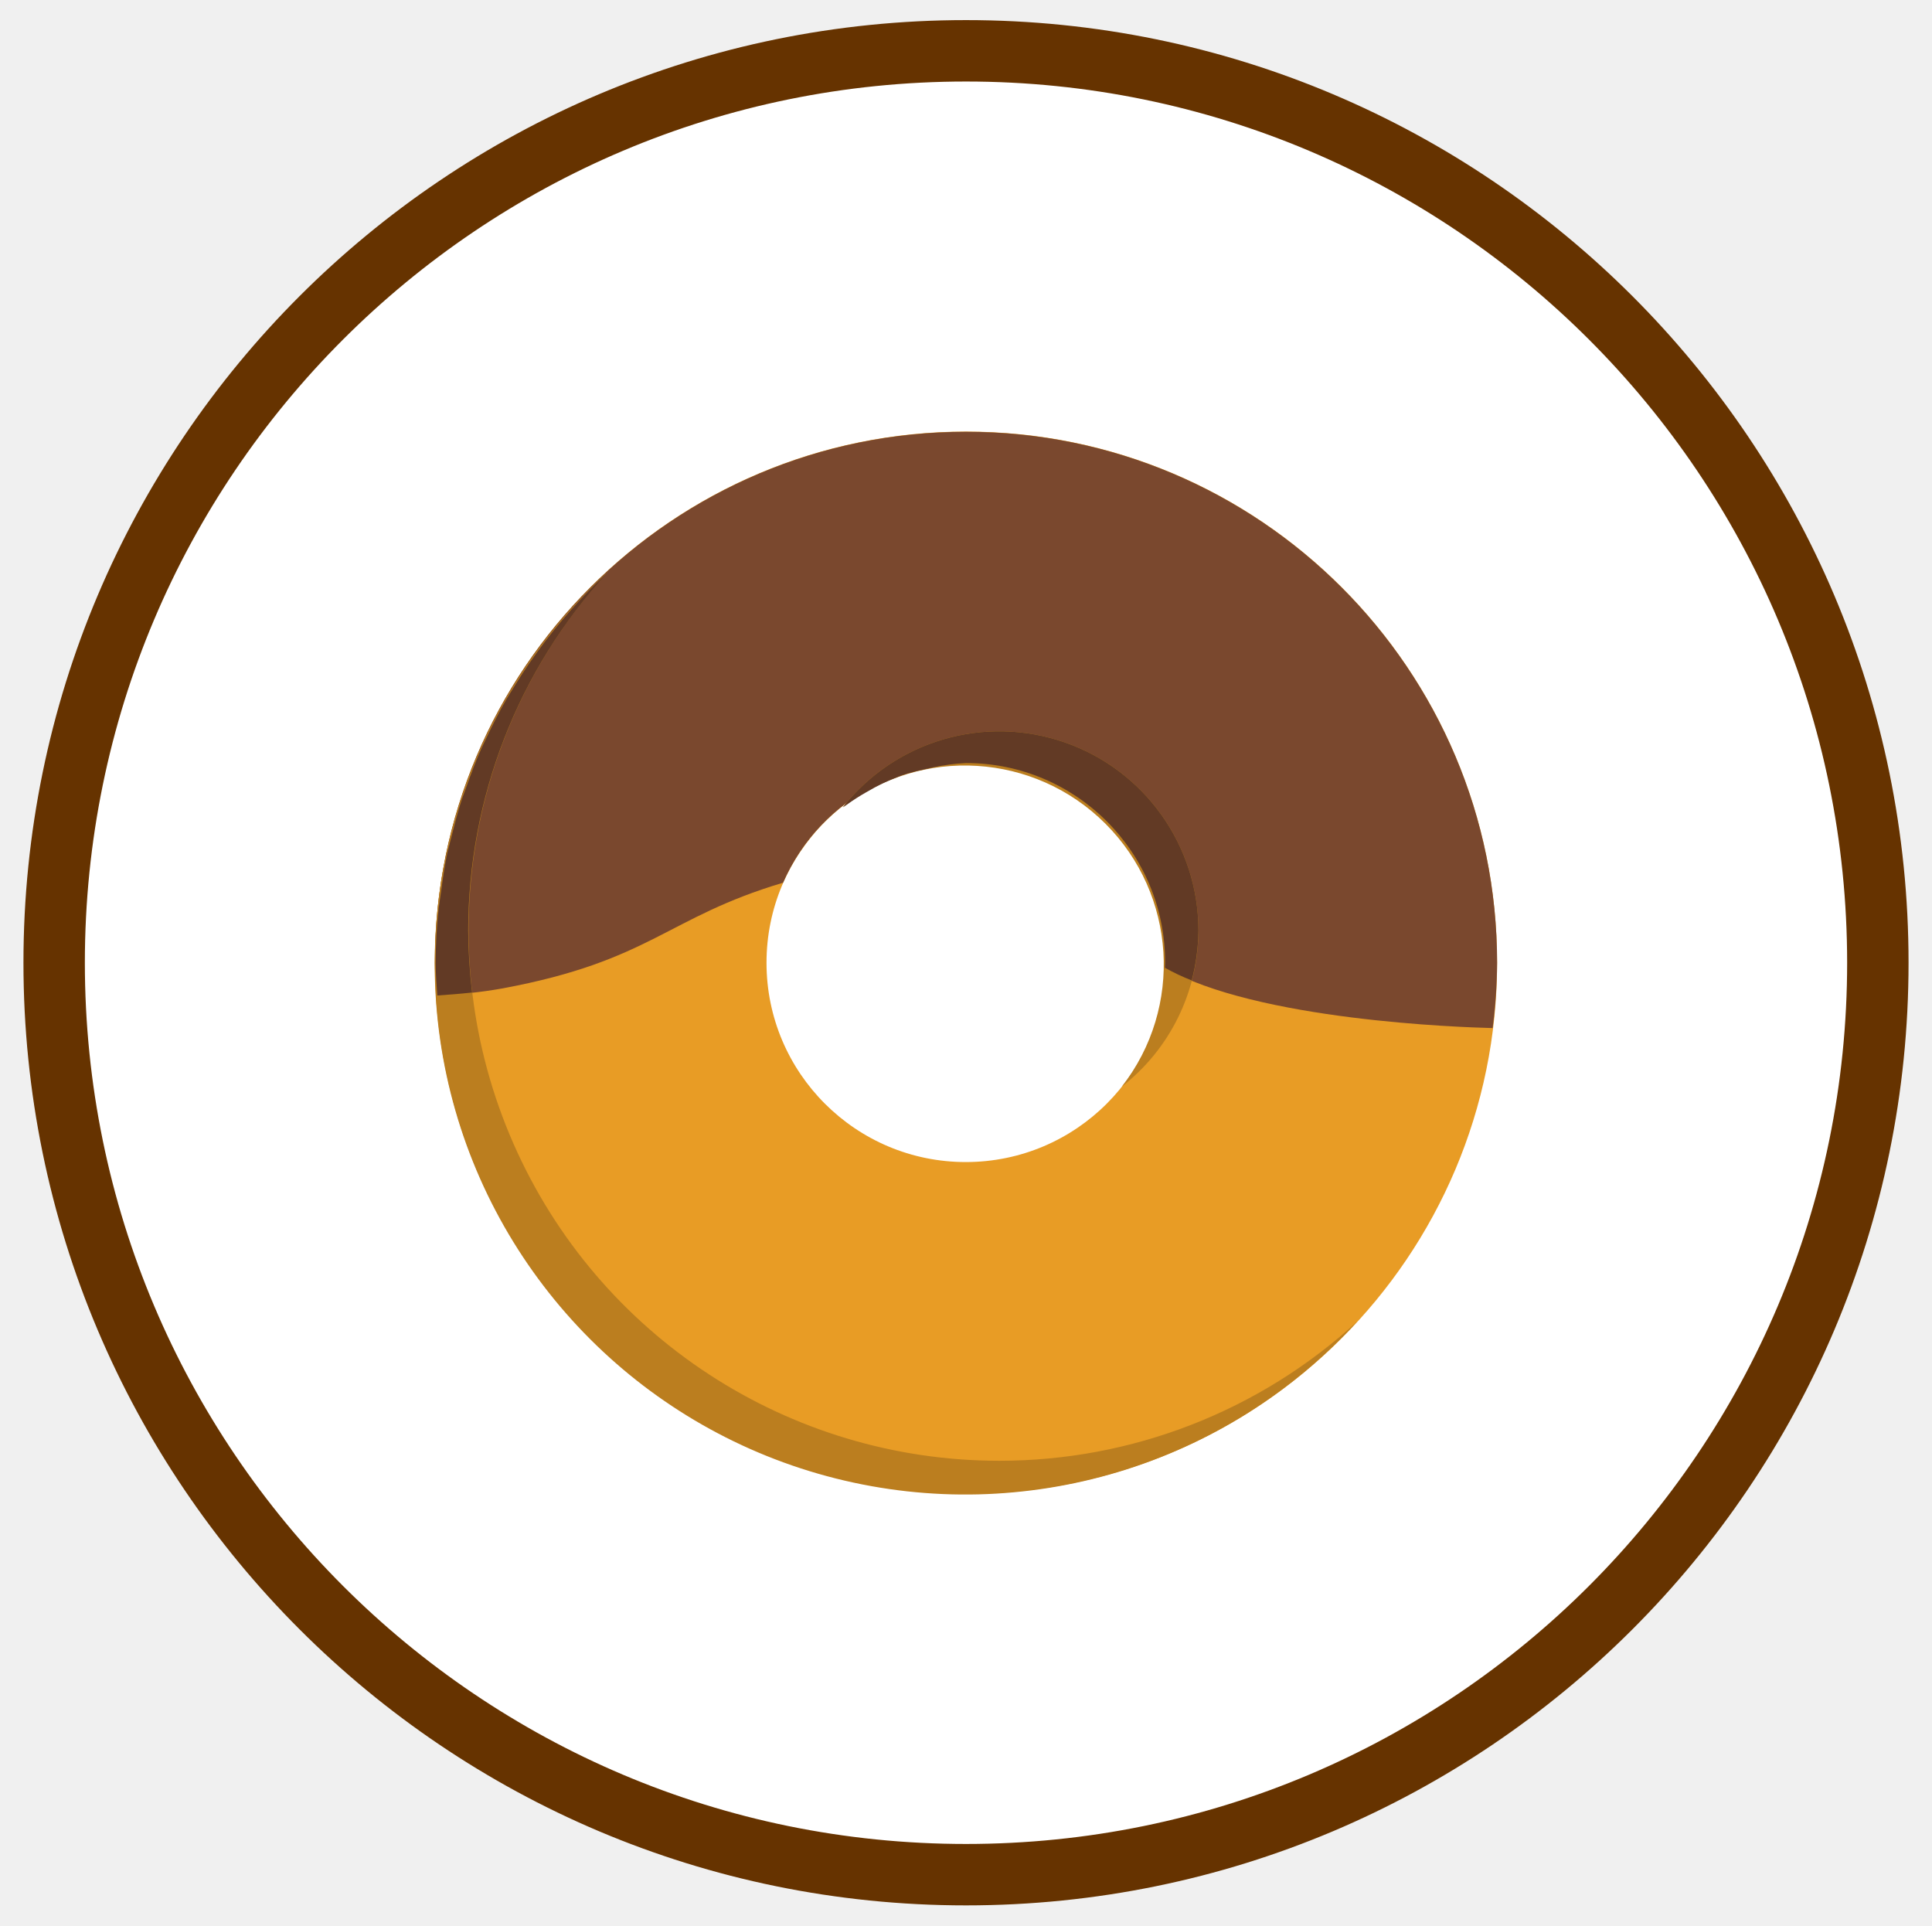
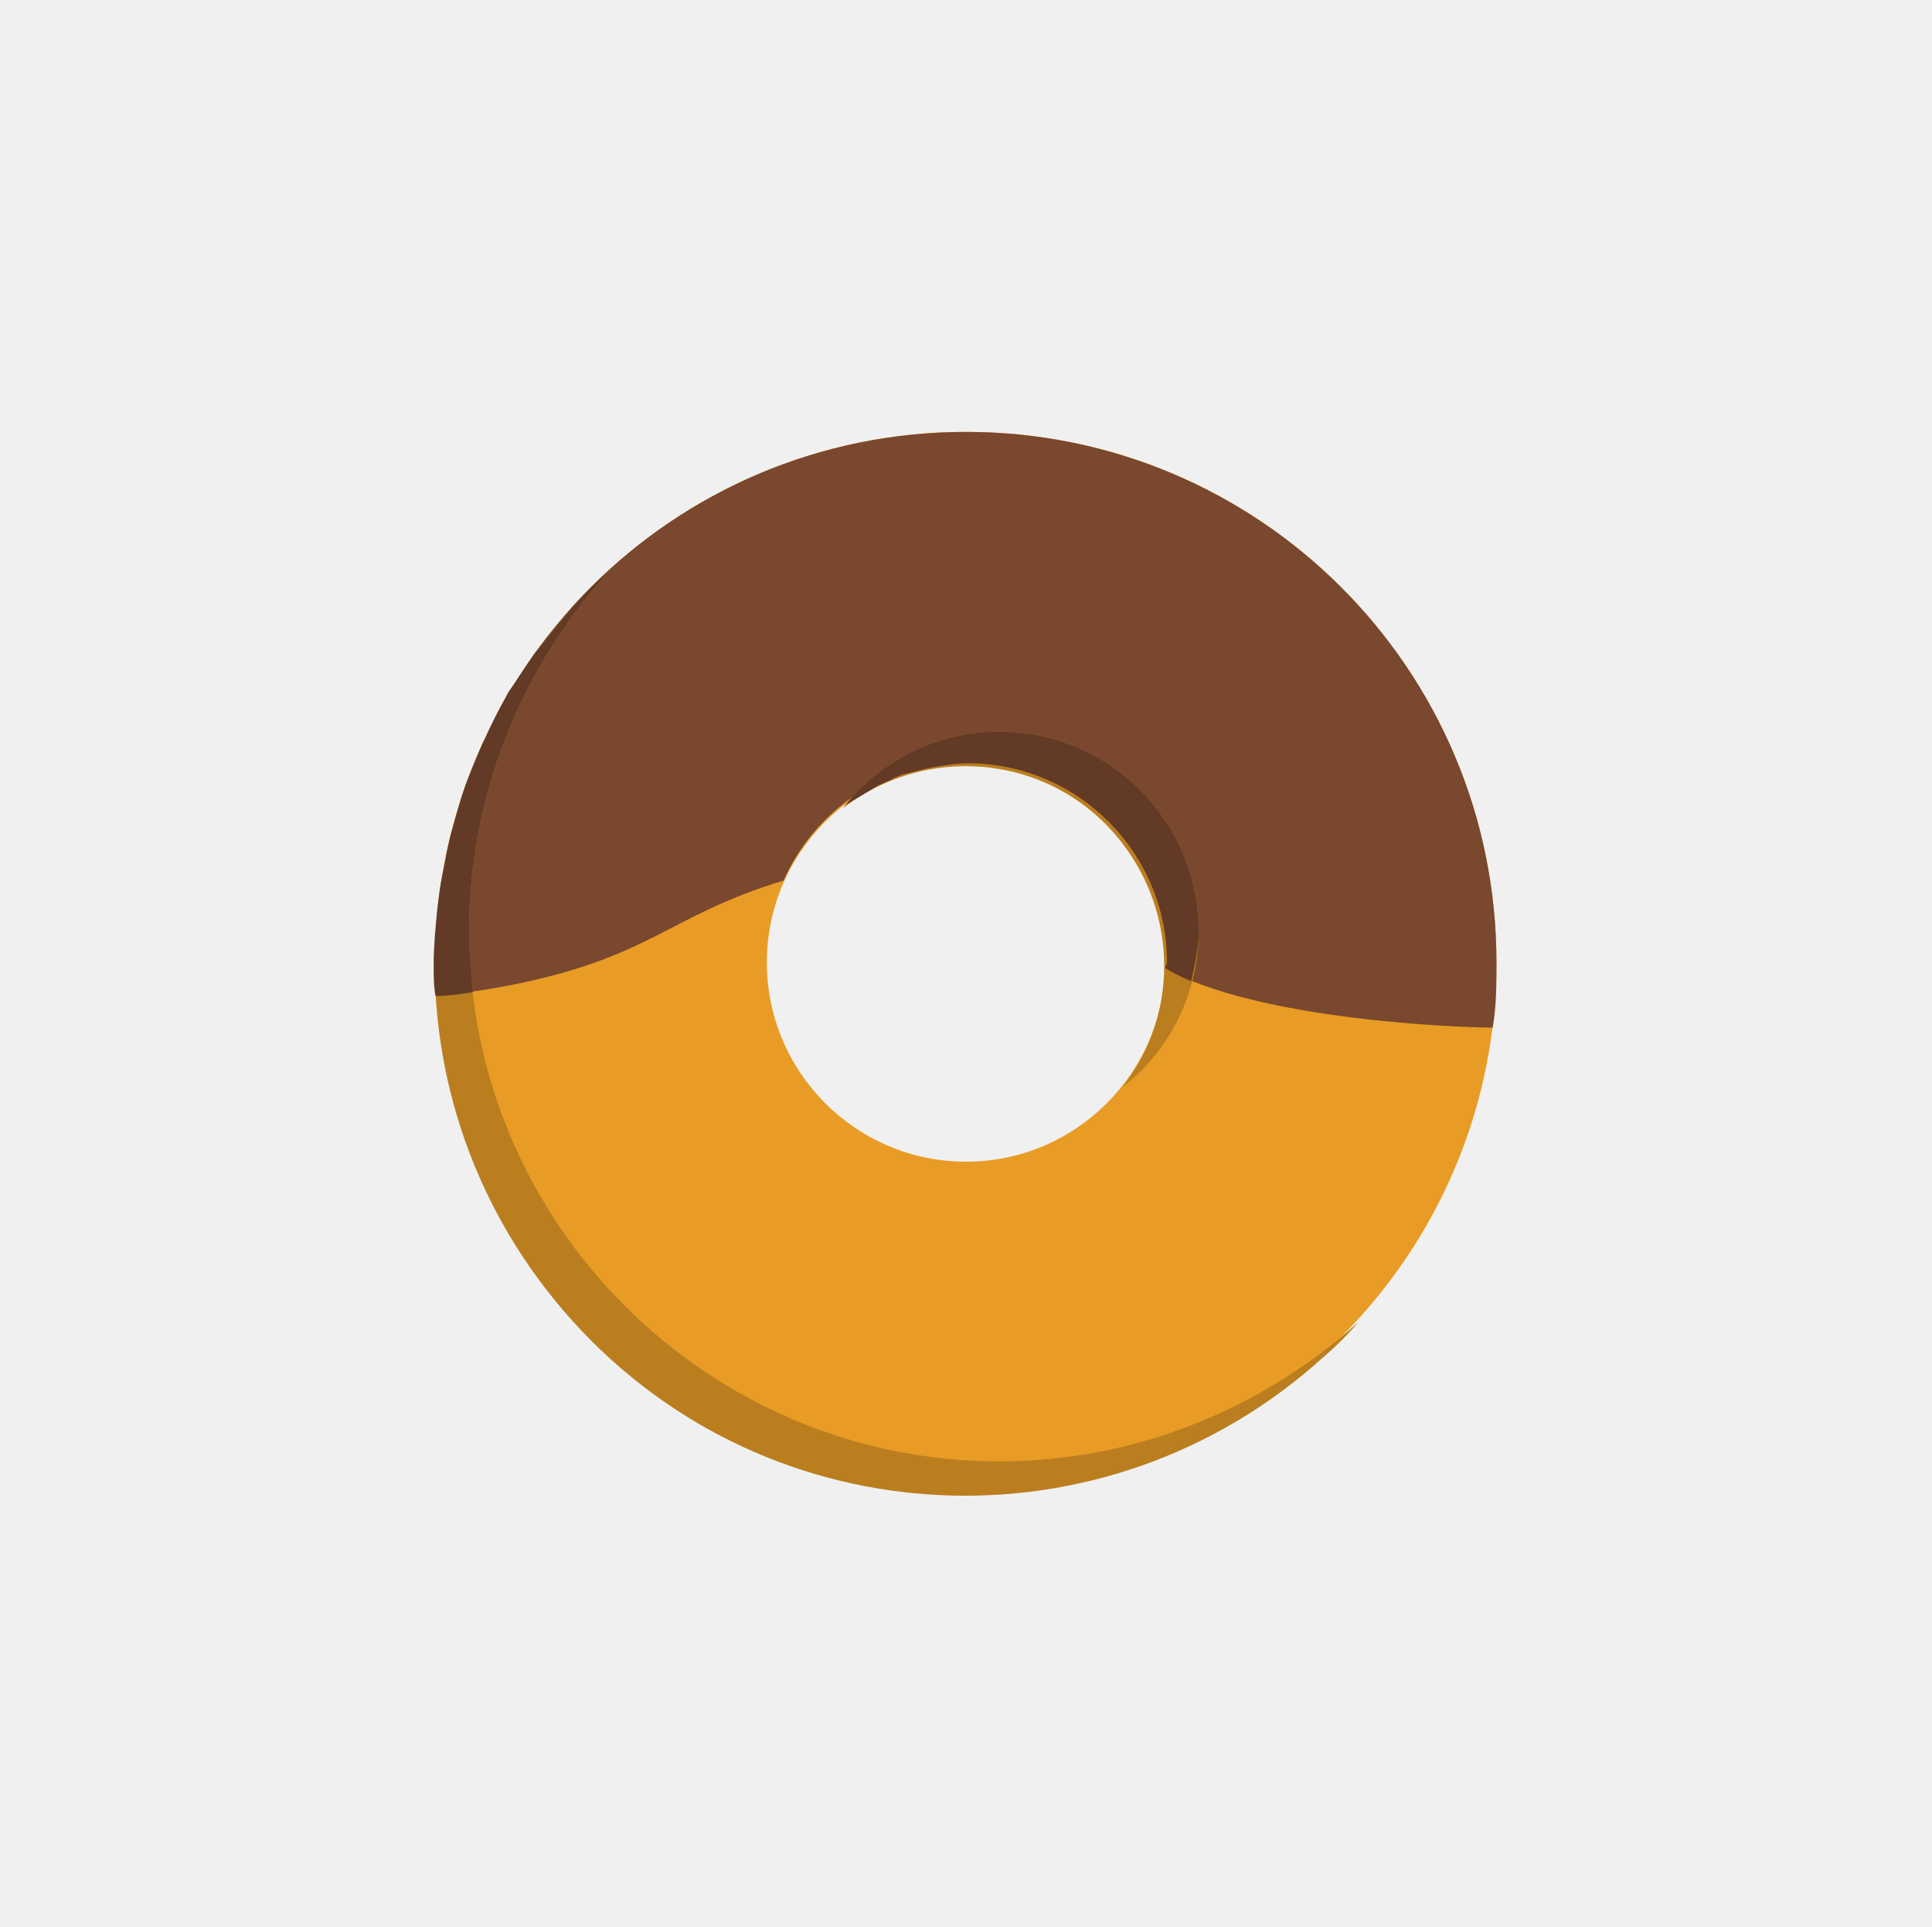
- <svg xmlns="http://www.w3.org/2000/svg" id="Layer_1" data-name="Layer 1" viewBox="0 0 103.82 103.47">
-   <defs>
-     <style>.cls-1{fill:#fff;stroke:#630;stroke-miterlimit:10;stroke-width:3.3px;}.cls-2{fill:#e89c25;}.cls-3{fill:#7a482e;}.cls-4{fill:#bb7e1f;}.cls-5{fill:#623a25;}</style>
-   </defs>
-   <circle class="cls-1" cx="51.91" cy="51.73" r="49" />
-   <path class="cls-2" d="M51.91,23.19A28.54,28.54,0,1,0,80.45,51.73,28.54,28.54,0,0,0,51.91,23.19Zm0,39.25a10.71,10.71,0,1,1,10.7-10.71A10.71,10.71,0,0,1,51.91,62.44Z" />
-   <path class="cls-3" d="M80.21,55.24a28.83,28.83,0,0,0,.24-3.5,28.54,28.54,0,1,0-57.08,0c0,.59.05,1.16.09,1.74A24.82,24.82,0,0,0,27,53.11c8-1.49,8.8-3.81,15.08-5.68a10.7,10.7,0,0,1,20.5,4.3V52C67.53,54.83,78.5,55.2,80.21,55.24Z" />
-   <path class="cls-4" d="M64.4,50a10.7,10.7,0,0,0-19.11-6.62,10.69,10.69,0,0,1,15,15A10.66,10.66,0,0,0,64.4,50ZM53.69,78.49a28.51,28.51,0,0,1-21-47.79A28.51,28.51,0,1,0,72.94,71,28.41,28.41,0,0,1,53.69,78.49Z" />
-   <path class="cls-5" d="M62.6,52a11.34,11.34,0,0,0,1.44.68A10.94,10.94,0,0,0,64.4,50a10.7,10.7,0,0,0-19.11-6.62l.24-.16a10.84,10.84,0,0,1,1-.64l.46-.26a9.88,9.88,0,0,1,1-.47l.5-.2a11.34,11.34,0,0,1,1.18-.31l.48-.11A11.14,11.14,0,0,1,51.91,41a10.7,10.7,0,0,1,10.7,10.7Z" />
-   <path class="cls-5" d="M25.37,53.33A28.93,28.93,0,0,1,25.16,50a28.45,28.45,0,0,1,7.5-19.25c-.71.65-1.38,1.34-2,2.05l0,0c-.62.7-1.21,1.43-1.76,2.19l-.07.1c-.53.72-1,1.47-1.47,2.24l-.14.23c-.42.72-.79,1.47-1.15,2.23l-.19.4c-.32.71-.59,1.44-.85,2.18l-.21.57c-.23.7-.41,1.42-.59,2.13l-.19.74c-.15.71-.25,1.44-.35,2.17l-.11.77a27.19,27.19,0,0,0-.17,3c0,.59.05,1.16.09,1.74C24.08,53.45,24.73,53.4,25.37,53.33Z" />
+ <svg xmlns="http://www.w3.org/2000/svg" version="1.1" id="Layer_1" x="0px" y="0px" viewBox="0 0 103.8 103.5" style="enable-background:new 0 0 103.8 103.5;" xml:space="preserve">
+   <style type="text/css">
+ 	.st0{fill:#E89C25;}
+ 	.st1{fill:#7A482E;}
+ 	.st2{fill:#BB7E1F;}
+ 	.st3{fill:#623A25;}
+ </style>
+   <path class="st0" d="M51.9,23.2c-15.8,0-28.5,12.8-28.5,28.5s12.8,28.5,28.5,28.5s28.5-12.8,28.5-28.5c0,0,0,0,0,0  C80.4,36,67.7,23.2,51.9,23.2z M51.9,62.4c-5.9,0-10.7-4.8-10.7-10.7C41.2,45.8,46,41,51.9,41s10.7,4.8,10.7,10.7c0,0,0,0,0,0  C62.6,57.6,57.8,62.4,51.9,62.4z" />
+   <path class="st1" d="M80.2,55.2c0.2-1.2,0.2-2.3,0.2-3.5c0-15.8-12.8-28.5-28.5-28.5c-15.8,0-28.5,12.8-28.5,28.5c0,0,0,0,0,0  c0,0.6,0,1.2,0.1,1.7c1.2,0,2.4-0.2,3.5-0.4c8-1.5,8.8-3.8,15.1-5.7c2.4-5.4,8.7-7.9,14.1-5.5c3.9,1.7,6.4,5.6,6.4,9.8V52  C67.5,54.8,78.5,55.2,80.2,55.2z" />
+   <path class="st2" d="M64.4,50c0-5.9-4.8-10.7-10.7-10.7c-3.3,0-6.4,1.5-8.4,4.1c4.7-3.6,11.4-2.8,15,1.9c3,3.9,3,9.3,0,13.1  C62.9,56.4,64.4,53.3,64.4,50z M53.7,78.5c-15.7,0-28.5-12.8-28.5-28.5c0-7.1,2.7-14,7.5-19.3C21,41.3,20.2,59.3,30.8,71  s28.6,12.5,40.3,1.9c0.7-0.6,1.3-1.2,1.9-1.9C67.7,75.8,60.8,78.5,53.7,78.5z" />
+   <path class="st3" d="M62.6,52c0.5,0.3,0.9,0.5,1.4,0.7c0.2-0.9,0.4-1.8,0.4-2.7c0-5.9-4.8-10.7-10.7-10.7c-3.3,0-6.4,1.5-8.4,4.1  l0.2-0.2c0.3-0.2,0.7-0.4,1-0.6l0.5-0.3c0.3-0.2,0.7-0.3,1-0.5l0.5-0.2c0.4-0.1,0.8-0.2,1.2-0.3l0.5-0.1c0.6-0.1,1.2-0.2,1.8-0.2  c5.9,0,10.7,4.8,10.7,10.7l0,0L62.6,52z" />
+   <path class="st3" d="M25.4,53.3c-0.1-1.1-0.2-2.2-0.2-3.3c0-7.1,2.7-14,7.5-19.3c-0.7,0.6-1.4,1.3-2,2l0,0c-0.6,0.7-1.2,1.4-1.8,2.2  l-0.1,0.1c-0.5,0.7-1,1.5-1.5,2.2l-0.1,0.2c-0.4,0.7-0.8,1.5-1.1,2.2l-0.2,0.4c-0.3,0.7-0.6,1.4-0.9,2.2l-0.2,0.6  c-0.2,0.7-0.4,1.4-0.6,2.1L24,45.8c-0.1,0.7-0.3,1.4-0.4,2.2l-0.1,0.8c-0.1,1-0.2,2-0.2,3c0,0.6,0,1.2,0.1,1.7  C24.1,53.5,24.7,53.4,25.4,53.3z" />
</svg>
